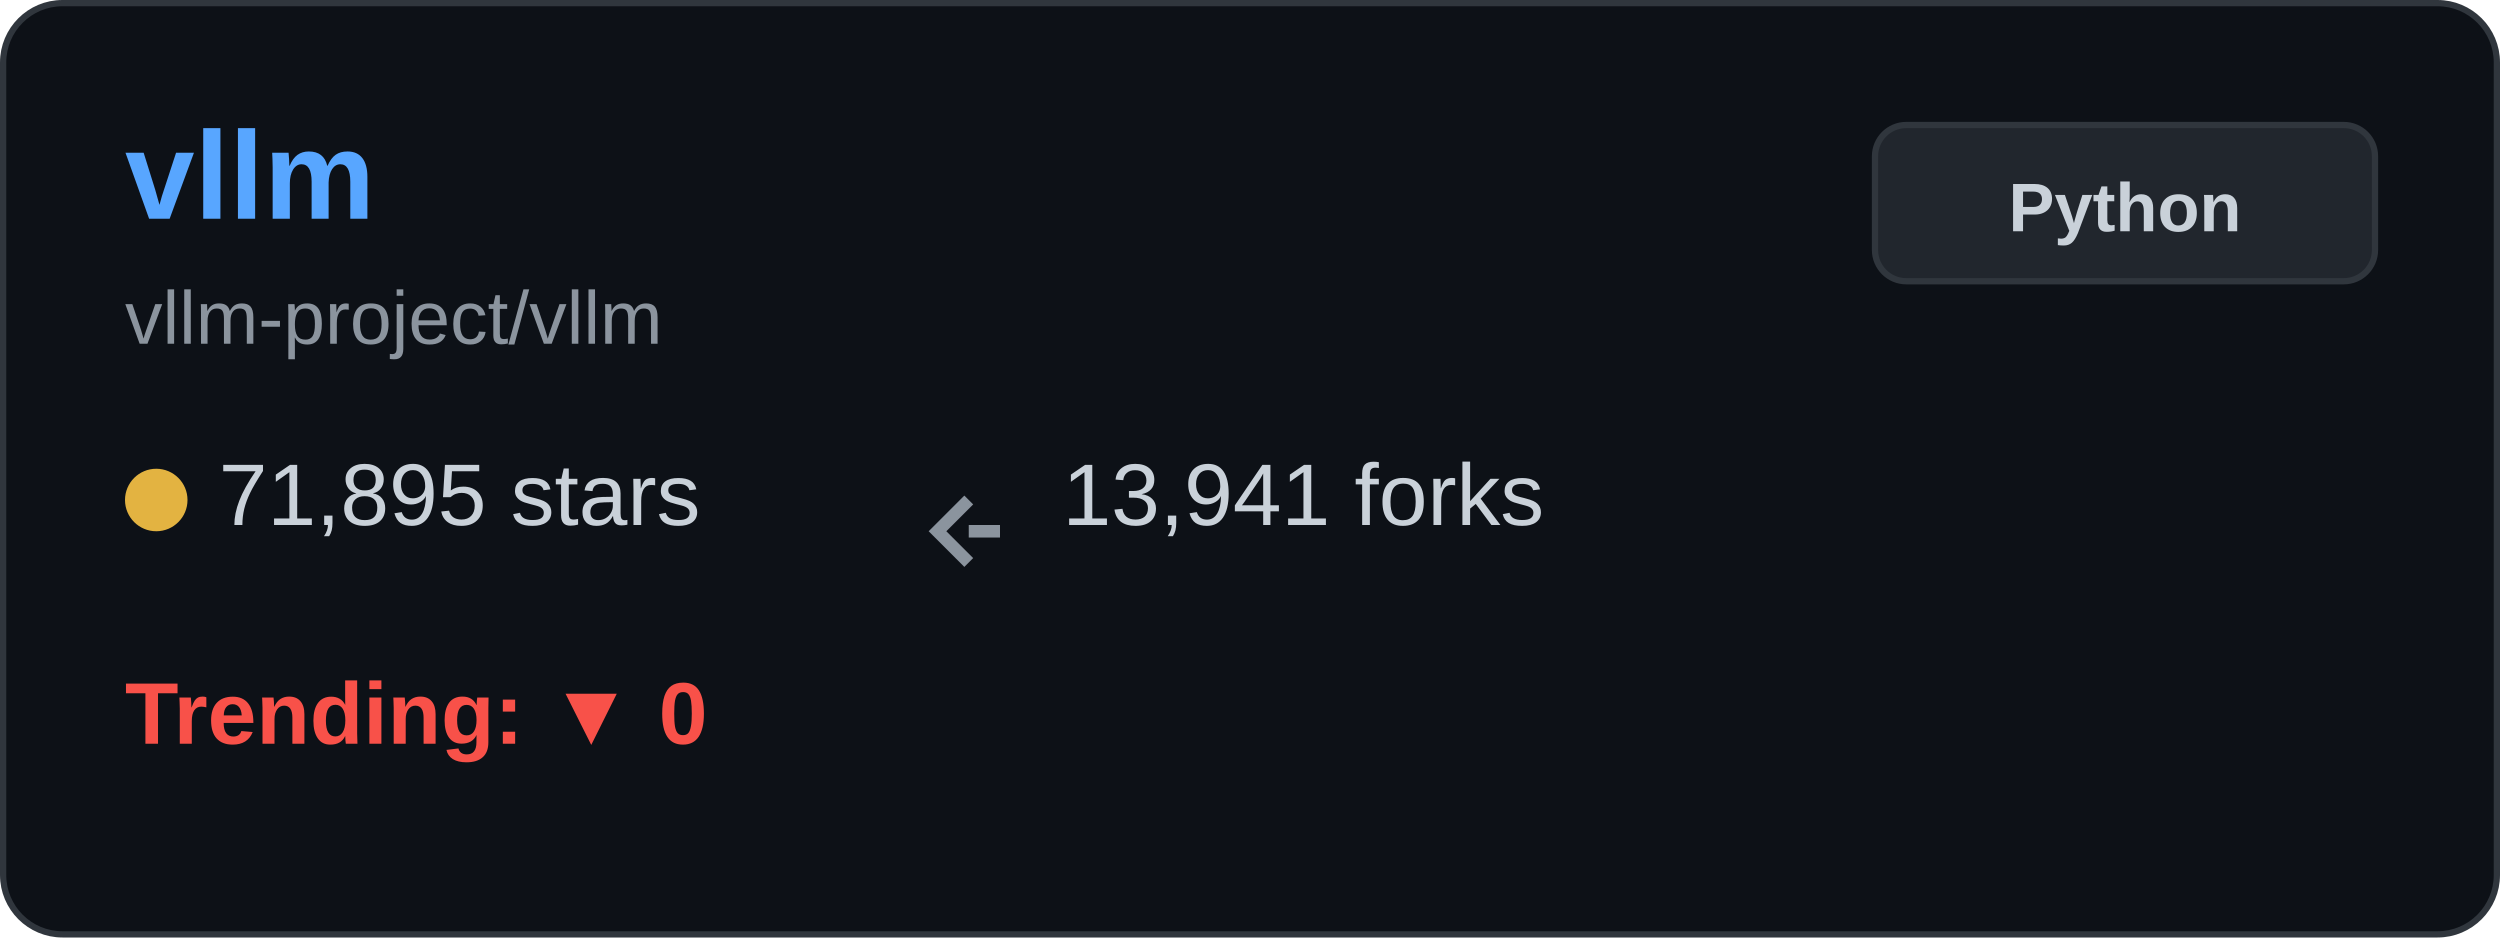
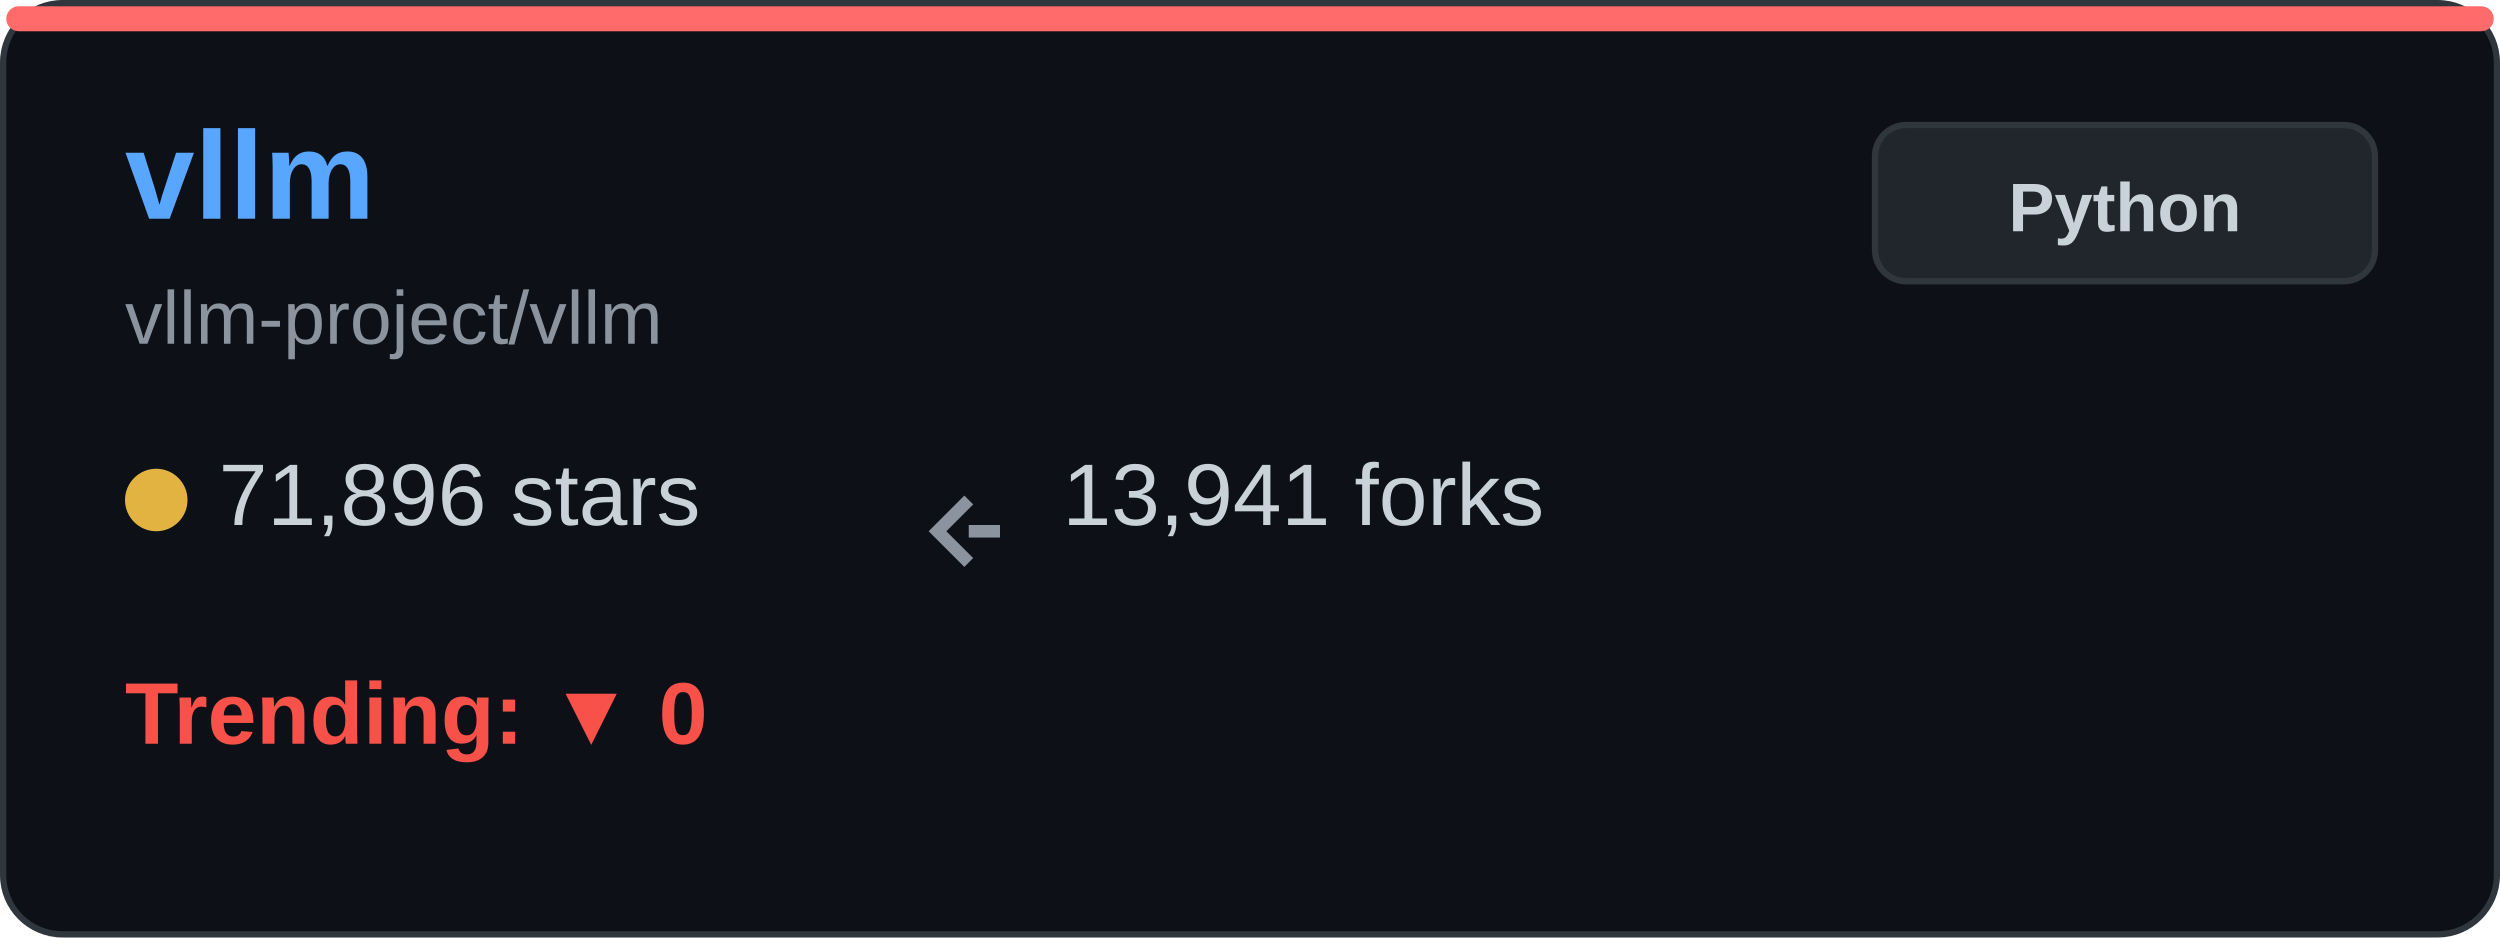
<svg xmlns="http://www.w3.org/2000/svg" width="400" height="150" viewBox="0 0 400 150" fill="none">
  <rect x="0.5" y="0.5" width="399" height="149" rx="9.5" fill="#0d1117" stroke="#30363d" />
+   <rect x="1" y="1" width="398" height="4" rx="2" fill="#ff6b6b" />
  <text x="20" y="35" font-family="Arial, sans-serif" font-size="20" font-weight="bold" fill="#58a6ff">vllm</text>
  <text x="20" y="55" font-family="Arial, sans-serif" font-size="12" fill="#8b949e">vllm-project/vllm</text>
  <g transform="translate(20, 80)">
    <circle cx="5" cy="0" r="5" fill="#e3b341" />
-     <text x="15" y="4" font-family="Arial, sans-serif" font-size="14" fill="#c9d1d9">71,895 stars</text>
+     <text x="15" y="4" font-family="Arial, sans-serif" font-size="14" fill="#c9d1d9">71,896 stars</text>
  </g>
  <g transform="translate(150, 80)">
    <path d="M5 0 L0 5 L5 10 M5 5 L10 5" stroke="#8b949e" stroke-width="2" fill="none" />
    <text x="20" y="4" font-family="Arial, sans-serif" font-size="14" fill="#c9d1d9">13,941 forks</text>
  </g>
  <g transform="translate(20, 115)">
    <text x="0" y="4" font-family="Arial, sans-serif" font-size="14" font-weight="bold" fill="#f85149">Trending: ▼ 0</text>
  </g>
  <rect x="300" y="20" width="80" height="25" rx="5" fill="#21262d" stroke="#30363d" />
  <text x="340" y="37" font-family="Arial, sans-serif" font-size="11" font-weight="bold" fill="#c9d1d9" text-anchor="middle">Python</text>
</svg>
